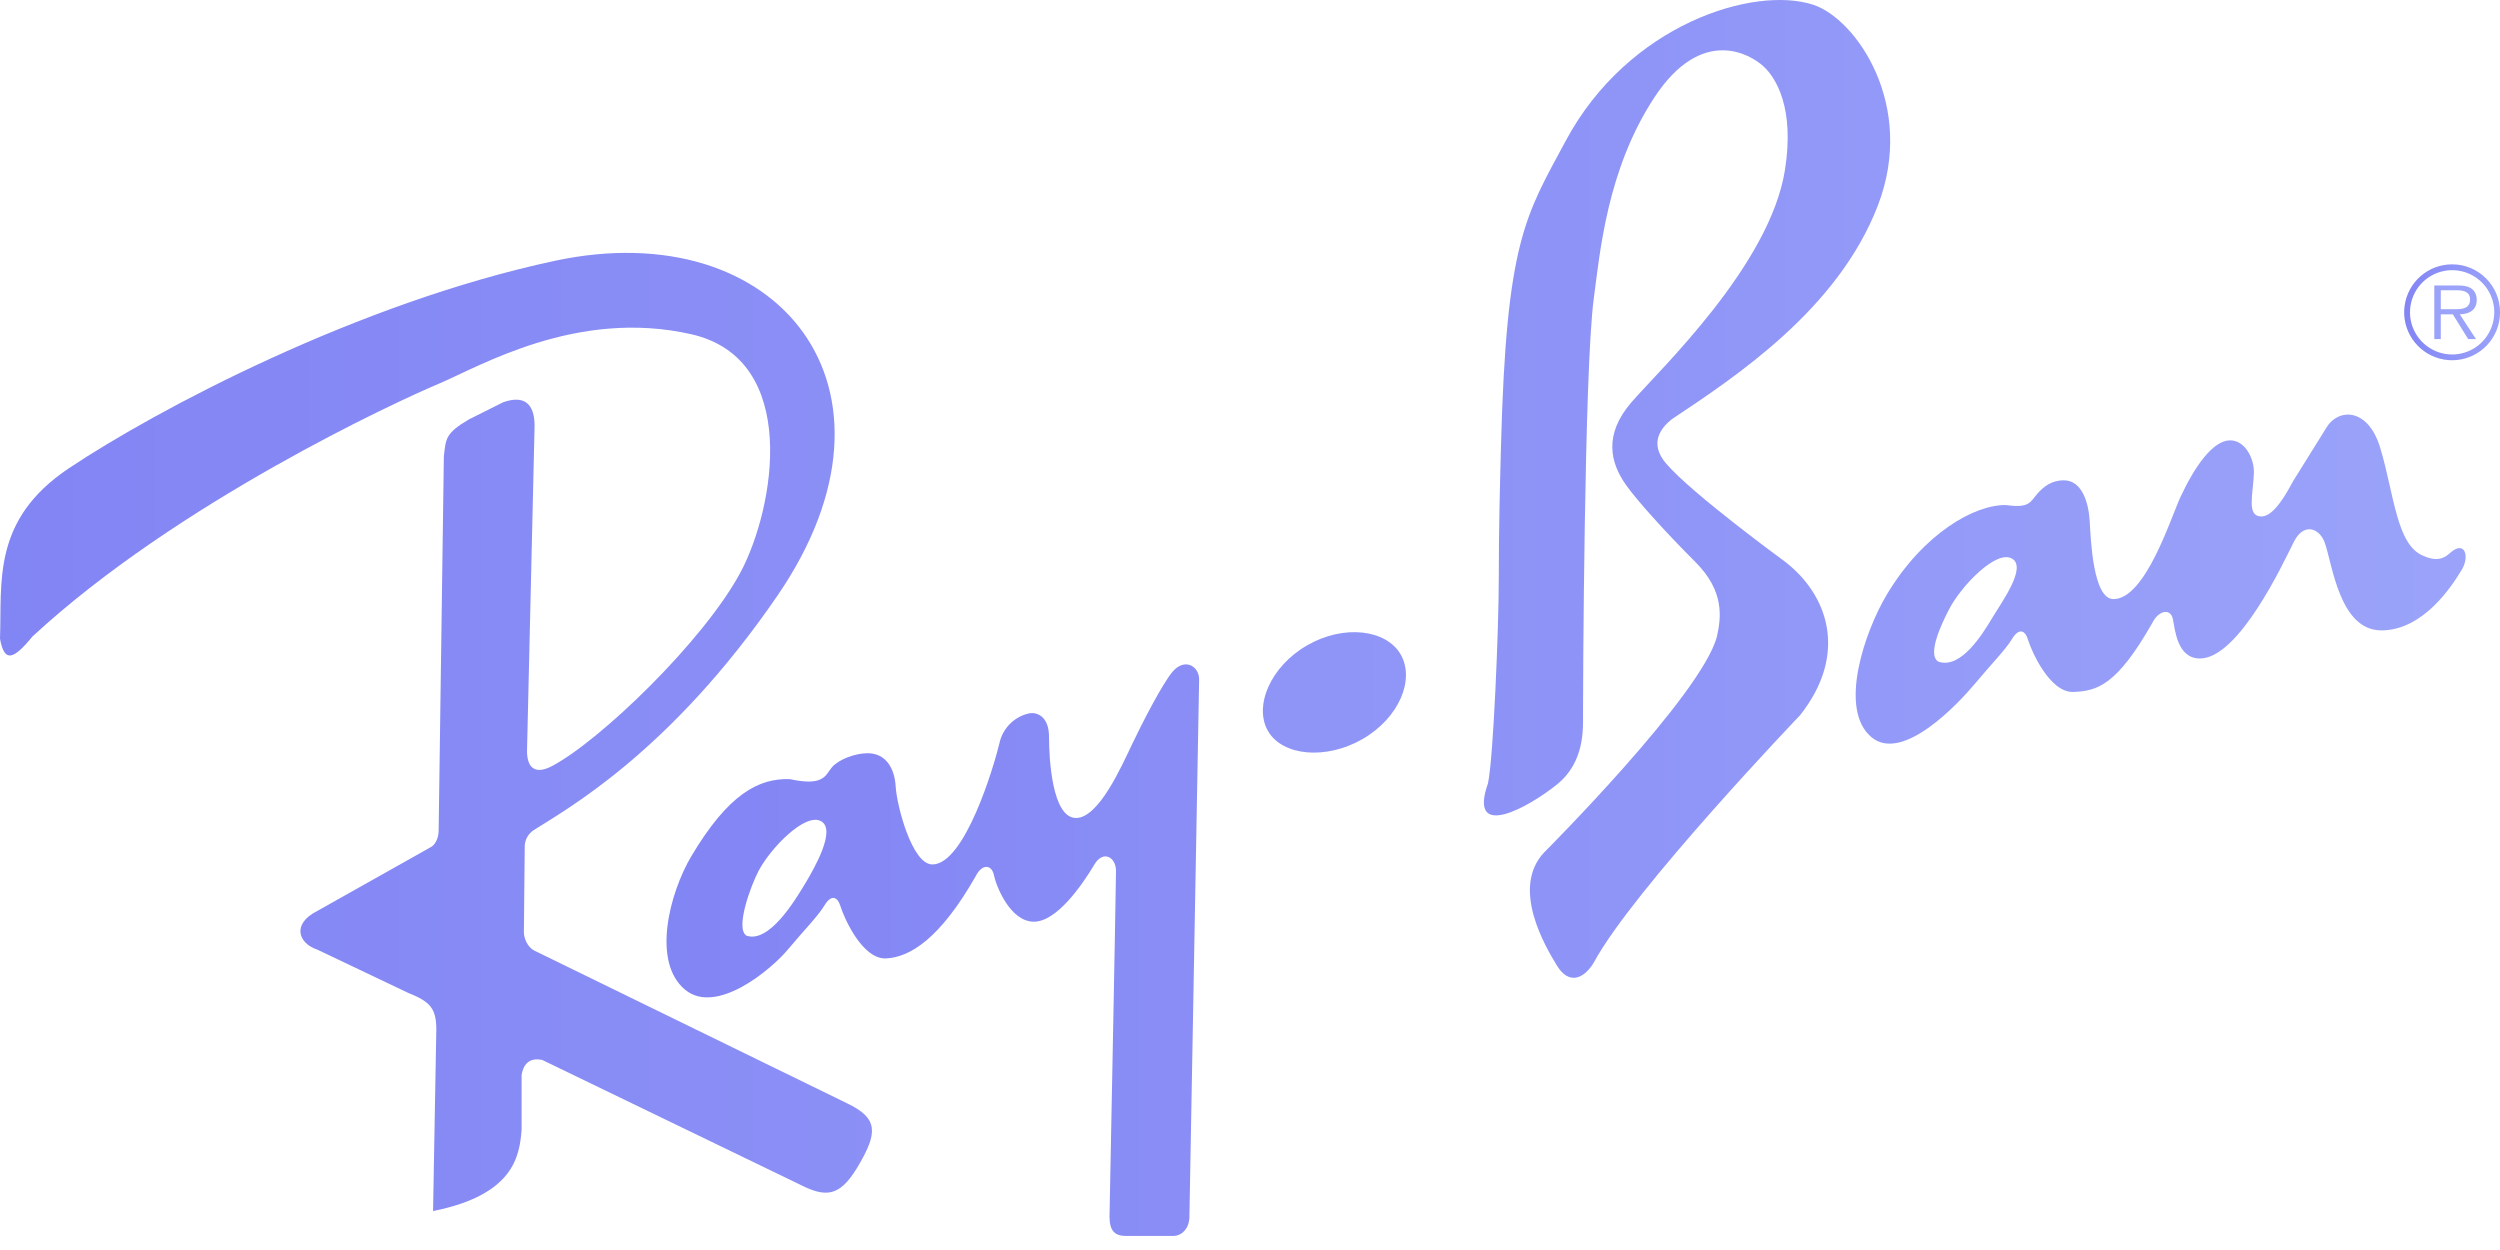
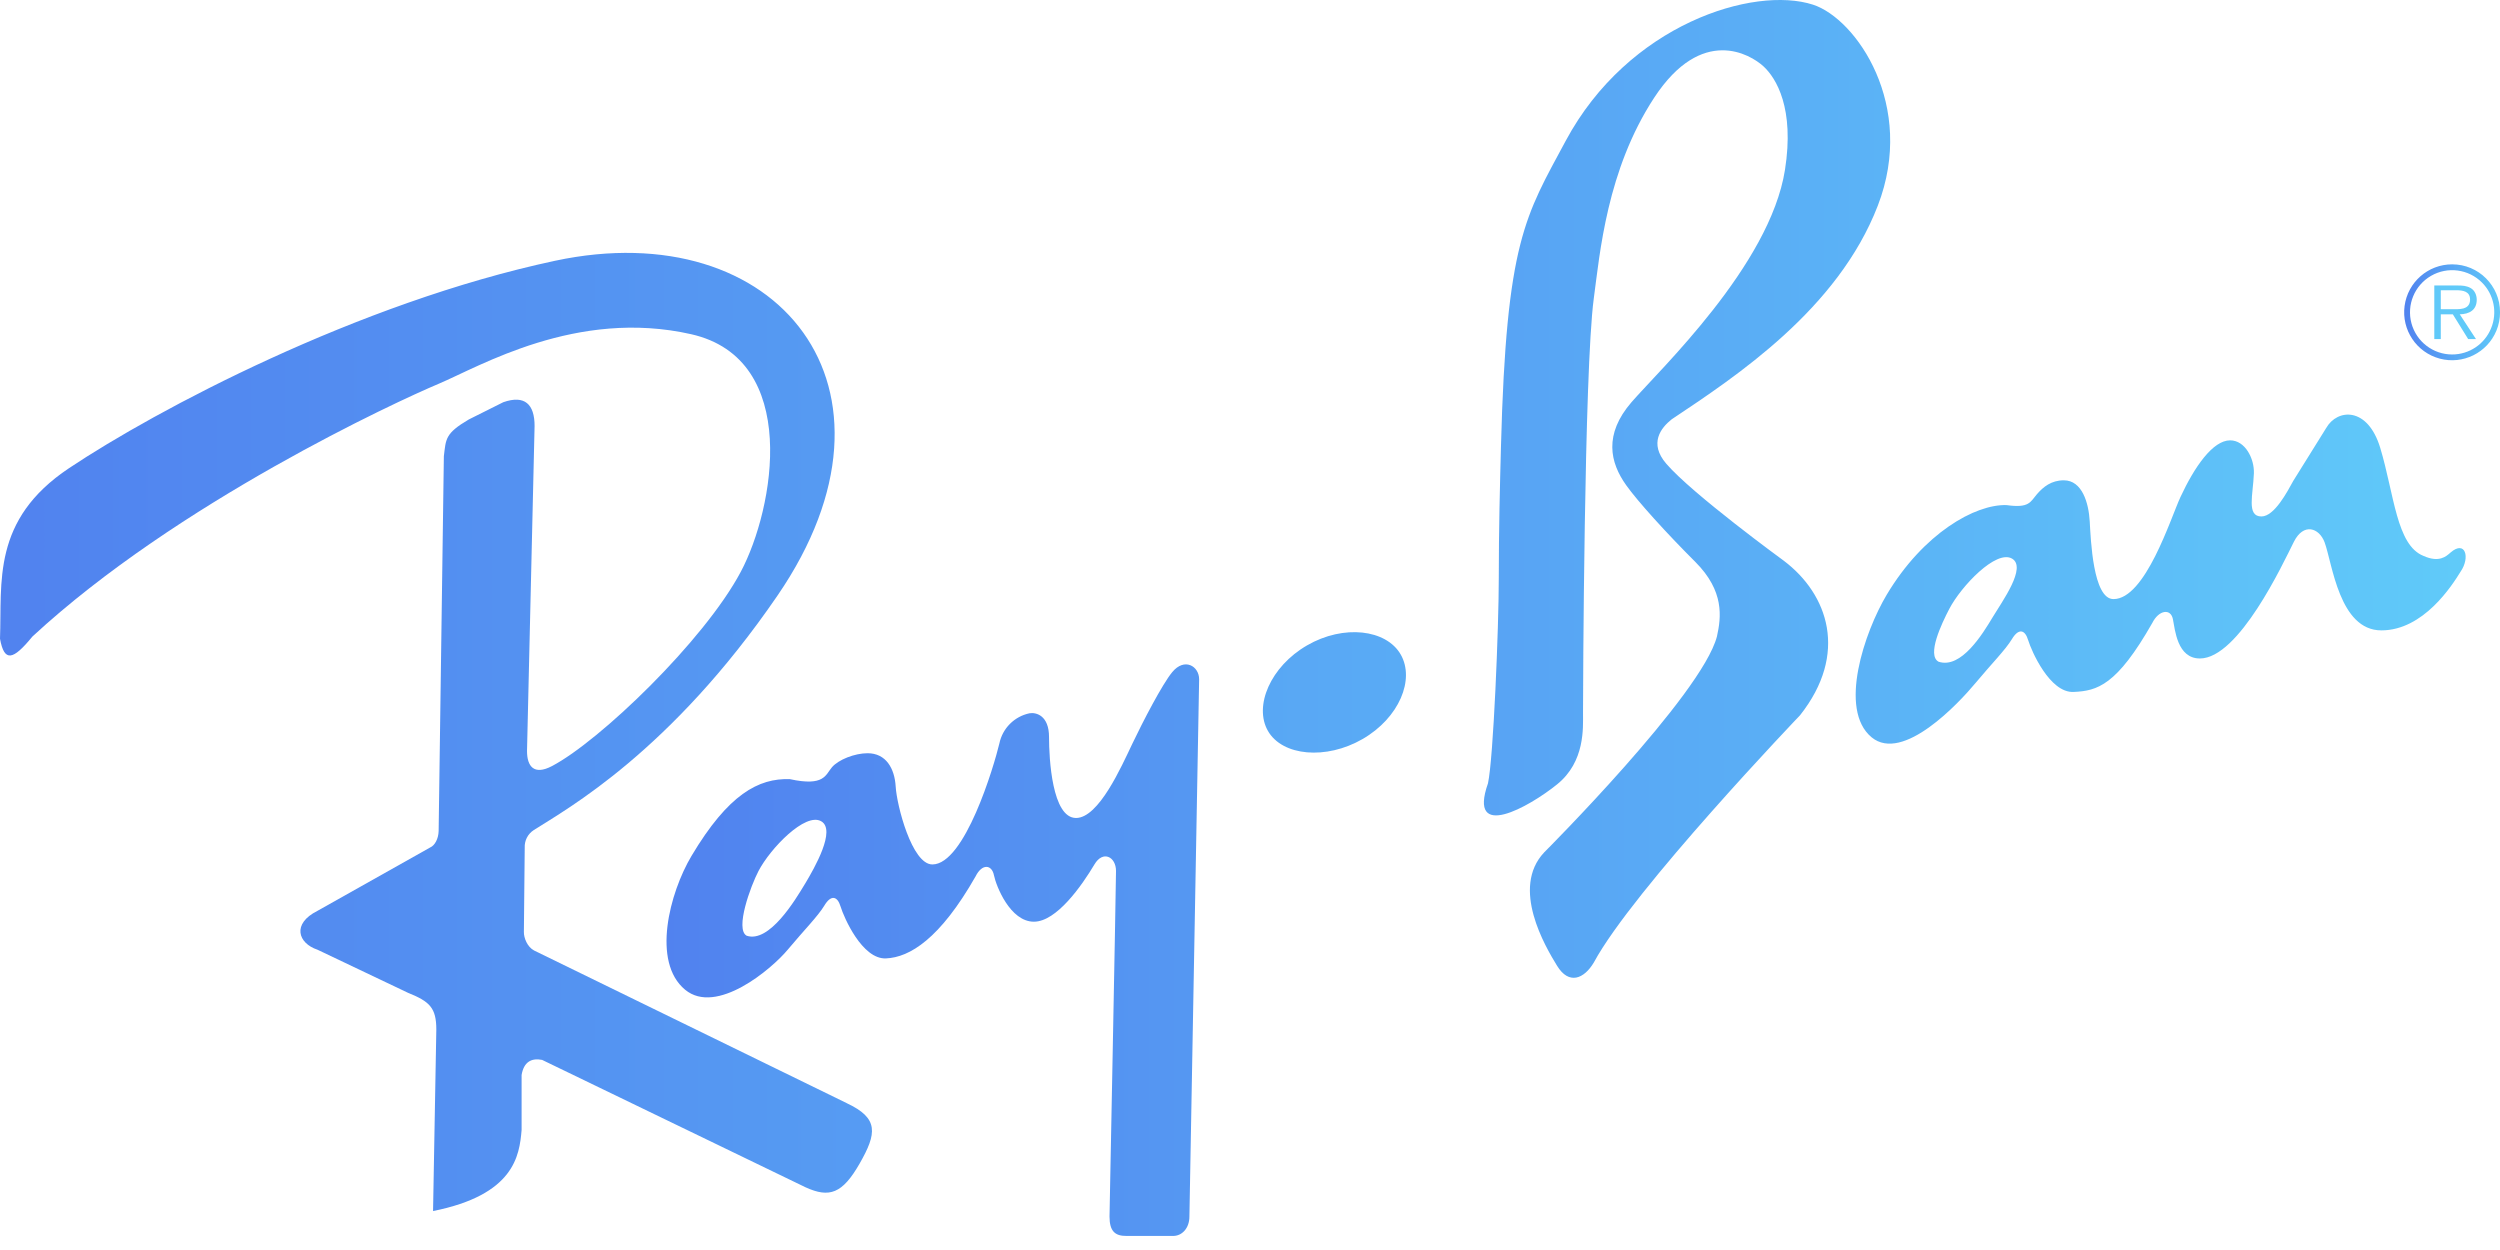
<svg xmlns="http://www.w3.org/2000/svg" width="72" height="36" fill="none">
  <path fill="url(#a)" fill-opacity=".8" fill-rule="evenodd" d="M70.623 7.613a1.381 1.381 0 1 0 1.275 1.907c.069-.168.104-.348.103-.53a1.378 1.378 0 0 0-1.378-1.377Zm0 2.596a1.214 1.214 0 1 1 .856-2.074 1.21 1.21 0 0 1 .264 1.321 1.211 1.211 0 0 1-1.12.753Z" clip-rule="evenodd" />
  <path fill="url(#b)" fill-opacity=".8" fill-rule="evenodd" d="M71.33 8.63c0-.13-.058-.268-.174-.333-.116-.068-.246-.075-.377-.075h-.671v1.543h.187v-.712h.347l.441.712h.225l-.467-.712c.275-.008.489-.12.489-.423Zm-.745.275h-.29v-.546h.441c.192 0 .402.029.402.267 0 .315-.337.279-.553.279ZM24.383 31.769l-9-4.394c-.197-.103-.299-.365-.295-.536l.024-2.426a.57.57 0 0 1 .261-.507c.963-.613 3.942-2.262 7.02-6.755 4.1-5.983 0-11.01-6.407-9.641-5.69 1.215-11.483 4.296-13.996 5.972C-.249 14.974.062 16.777 0 18.395c.124.684.373.622.933-.062 4.168-3.856 10.512-6.78 11.694-7.277 1.182-.498 3.981-2.178 7.278-1.431 3.167.717 2.397 5.023 1.43 6.842-1.057 1.99-4.073 4.883-5.442 5.598-.52.272-.715 0-.715-.435l.218-9.362c0-.622-.28-.902-.902-.684l-.995.498c-.685.404-.654.56-.716 1.057l-.15 10.792c-.006.233-.114.42-.242.475l-3.247 1.826c-.746.374-.56.934 0 1.12l2.613 1.244c.622.249.809.435.809 1.057l-.094 5.225c2.333-.466 2.488-1.586 2.55-2.333V30.96c.062-.373.28-.497.591-.435l7.589 3.67c.684.311 1.057.186 1.555-.684.497-.87.56-1.305-.374-1.741Zm13.262-13.183c-1.054.608-1.542 1.748-1.127 2.467.415.72 1.67.84 2.725.231 1.055-.61 1.512-1.717 1.096-2.437-.415-.719-1.639-.871-2.694-.261Z" clip-rule="evenodd" />
  <path fill="url(#c)" fill-opacity=".8" fill-rule="evenodd" d="M33.758 19.36c-.287.35-.84 1.415-1.151 2.068-.311.653-.964 2.13-1.617 2.13-.69 0-.778-1.71-.778-2.332 0-.622-.373-.715-.56-.684a1.121 1.121 0 0 0-.87.87c-.156.654-.996 3.484-1.93 3.484-.59 0-1.026-1.71-1.056-2.24-.031-.528-.28-.963-.81-.963-.373 0-.839.186-1.026.404-.186.218-.217.56-1.213.342-.902-.03-1.773.436-2.83 2.209-.636 1.067-1.153 3.056-.186 3.856.902.746 2.488-.591 2.954-1.151.467-.56.871-.964 1.058-1.275.186-.31.373-.28.466.031.094.311.622 1.524 1.307 1.493.684-.03 1.555-.56 2.582-2.364.186-.373.466-.342.528-.03.063.31.467 1.337 1.15 1.337.654 0 1.38-1.038 1.743-1.648.248-.42.622-.218.622.186s-.187 9.953-.187 9.953c0 .435.17.559.482.559h1.353c.248 0 .466-.217.466-.56l.28-15.473c0-.373-.42-.637-.777-.202Zm-10.575 6.096c-.28.466-1.026 1.71-1.679 1.493-.342-.187.114-1.43.342-1.866.342-.653 1.345-1.693 1.804-1.431.436.249-.187 1.337-.466 1.804Zm47.389-9.54c-.124.11-.326.296-.778.093-.777-.31-.84-1.772-1.243-3.11-.364-1.201-1.24-1.126-1.555-.575l-.949 1.524c-.171.31-.544 1.026-.918 1.026-.435 0-.24-.622-.217-1.244.015-.42-.25-.948-.684-.948-.498 0-1.026.761-1.431 1.633-.282.609-1.01 2.939-1.929 2.939-.59 0-.653-1.71-.684-2.24-.03-.528-.217-1.181-.746-1.181-.358 0-.59.186-.778.404-.186.217-.217.404-.87.31-.902-.03-2.395.81-3.453 2.582-.636 1.067-1.402 3.305-.435 4.105.902.747 2.52-.995 2.986-1.555.466-.56.87-.964 1.057-1.275.187-.311.373-.28.466.032.094.31.623 1.523 1.307 1.492.685-.03 1.244-.186 2.27-1.99.187-.373.529-.42.591-.109.063.311.125 1.135.778 1.135 1.12 0 2.388-2.724 2.706-3.359.28-.56.73-.404.886.015.222.602.42 2.535 1.633 2.535s2.037-1.29 2.285-1.695c.28-.404.135-.92-.295-.544Zm-13.187 1.866c-.28.467-.902 1.493-1.555 1.275-.342-.186.083-1.088.311-1.523.342-.654 1.345-1.709 1.804-1.447.435.25-.28 1.229-.56 1.695Zm-6.008-1.63s-2.644-1.928-3.39-2.799c-.502-.585-.156-1.026.155-1.275 1.866-1.244 4.79-3.172 5.94-6.158 1.11-2.878-.622-5.38-1.866-5.785-1.705-.553-5.319.56-7.123 3.92-1.168 2.175-1.71 2.892-1.865 8.8-.03 1.12-.063 2.396-.063 3.795 0 1.4-.155 5.194-.311 5.91-.59 1.678 1.182.683 1.99.03.81-.653.747-1.632.747-2.052 0-.53.031-9.86.31-11.943.175-1.296.375-3.701 1.742-5.785 1.37-2.084 2.768-1.244 3.142-.902.373.342.902 1.213.622 2.986-.435 2.751-3.608 5.754-4.417 6.686-.808.933-.622 1.742-.155 2.395.331.465 1.15 1.369 1.99 2.208.84.84.747 1.587.623 2.147-.436 1.679-4.977 6.22-4.977 6.22-.964 1.026.03 2.706.373 3.265.343.56.778.374 1.057-.093 1.12-2.084 5.94-7.122 5.94-7.122 1.402-1.773.81-3.484-.464-4.448Z" clip-rule="evenodd" />
  <defs>
    <linearGradient id="a" x1="69.242" x2="72.001" y1="8.994" y2="8.994" gradientUnits="userSpaceOnUse">
-       <stop stop-color="#6366F1" />
-       <stop offset="1" stop-color="#818CF8" />
+       <stop stop-color="#2563EB" />
+       <stop offset="1" stop-color="#38BDF8" />
    </linearGradient>
    <linearGradient id="b" x1="0" x2="71.33" y1="21.081" y2="21.081" gradientUnits="userSpaceOnUse">
-       <stop stop-color="#6366F1" />
-       <stop offset="1" stop-color="#818CF8" />
+       <stop stop-color="#2563EB" />
+       <stop offset="1" stop-color="#38BDF8" />
    </linearGradient>
    <linearGradient id="c" x1="19.195" x2="71.011" y1="17.797" y2="17.797" gradientUnits="userSpaceOnUse">
-       <stop stop-color="#6366F1" />
-       <stop offset="1" stop-color="#818CF8" />
+       <stop stop-color="#2563EB" />
+       <stop offset="1" stop-color="#38BDF8" />
    </linearGradient>
  </defs>
</svg>
